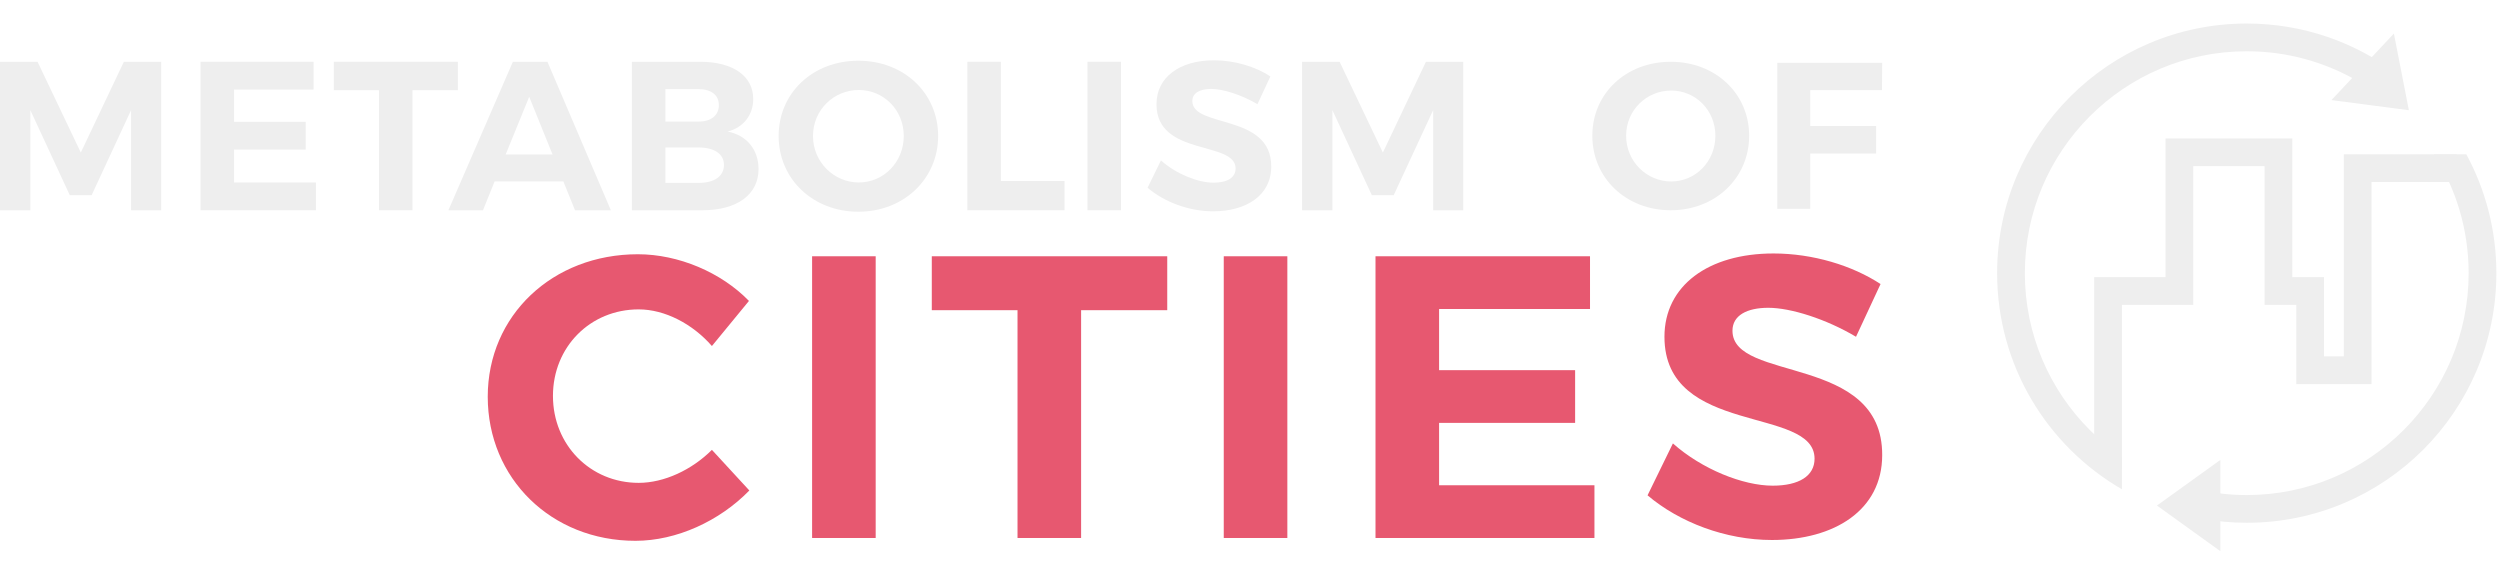
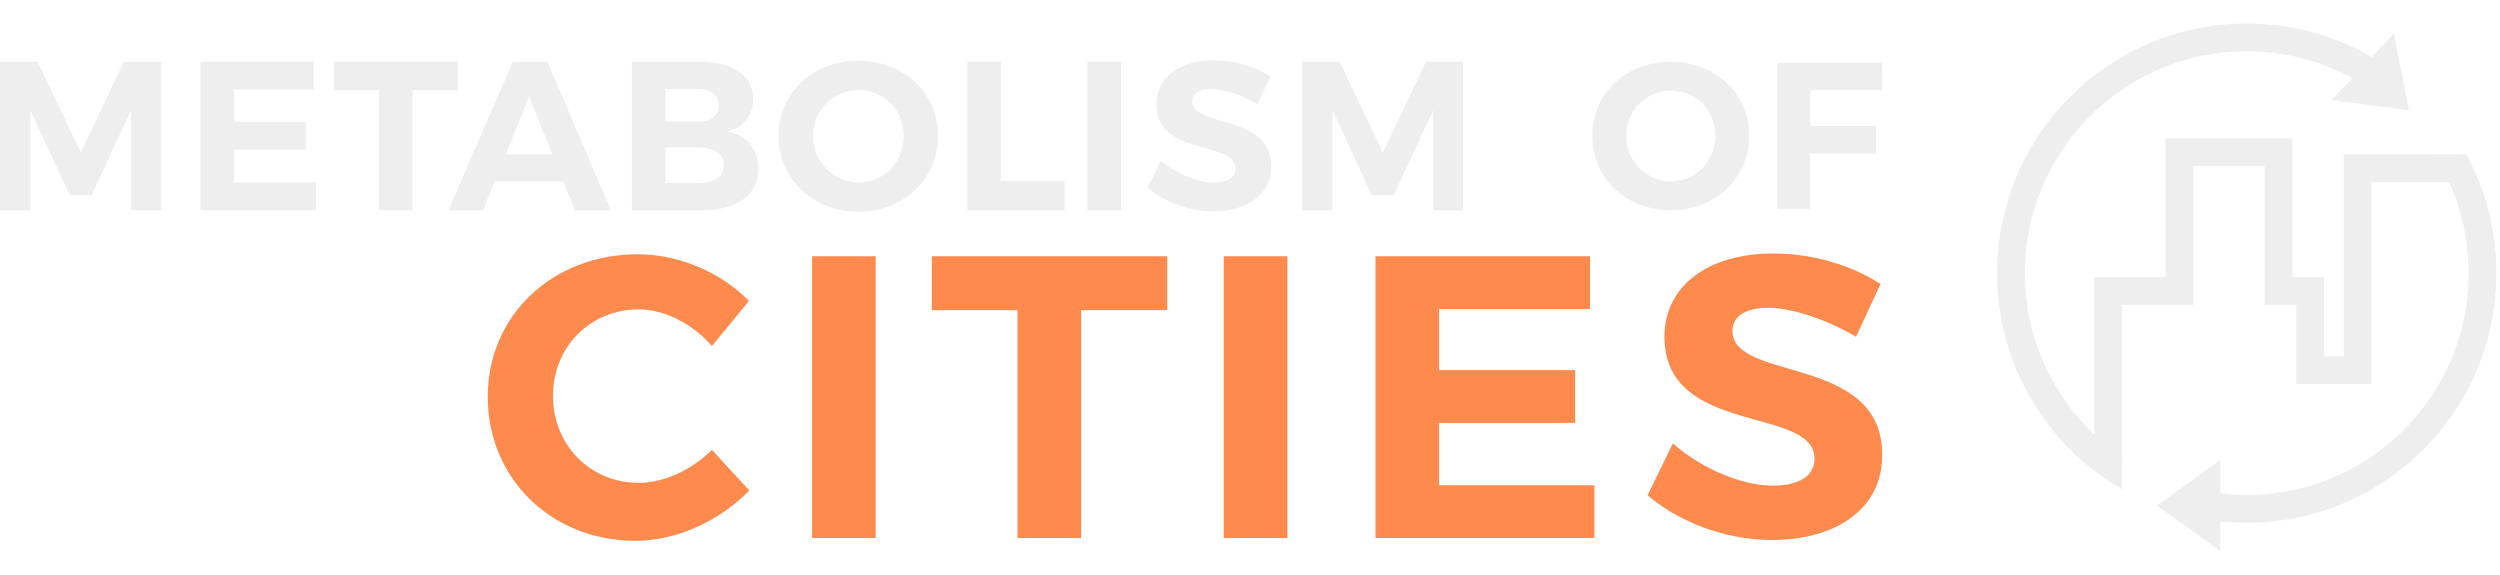
<svg xmlns="http://www.w3.org/2000/svg" version="1.1" id="svg2" xml:space="preserve" width="435" height="100" viewBox="0 0 435 100">
  <defs id="defs6" />
  <g id="g10" transform="matrix(1.333333,0,0,-1.333333,-244.3797,98.38189)">
    <path id="path14" style="fill:#eeeeee;fill-opacity:1;fill-rule:nonzero;stroke:none;stroke-width:0.063" d="m 456.578,12.544 v 25.078 l 9.308,0.002 v 18.097 h 16.545 V 37.622 h 4.137 V 27.282 h 2.585 v 26.37 h 14.737 v -5.04e-4 -3.619 h -11.118 V 23.661 h -9.824 v 10.341 h -4.136 V 52.102 H 469.505 V 34.003 h -9.307 V 12.544 h -3.62 v 0" />
    <path id="path16" style="fill:#eeeeee;fill-opacity:1;fill-rule:nonzero;stroke:none;stroke-width:0.063" d="m 447.529,38.139 c 9.3e-4,8.002 3.239,15.229 8.481,20.476 5.246,5.242 12.473,8.479 20.475,8.481 5.293,-9.2e-4 10.242,-1.425 14.507,-3.9 l 5.144,0.921 c -5.463,4.138 -12.269,6.597 -19.651,6.598 -17.992,-6.25e-4 -32.575,-14.584 -32.576,-32.575 6.2e-4,-12.057 6.554,-22.573 16.288,-28.206 v 4.265 c -1.502,1.024 -2.905,2.184 -4.188,3.466 -5.243,5.245 -8.48,12.473 -8.481,20.475 z m 57.608,15.512 h -4.206 c 2.853,-4.485 4.51,-9.798 4.511,-15.512 -6.2e-4,-8.002 -3.239,-15.229 -8.482,-20.475 -5.246,-5.243 -12.473,-8.48 -20.475,-8.482 -2.039,9.183e-4 -4.027,0.214 -5.946,0.614 V 6.116 c 1.929,-0.356 3.914,-0.552 5.946,-0.552 17.992,9.183e-4 32.575,14.583 32.576,32.575 -6.3e-4,5.616 -1.422,10.9 -3.924,15.512" />
    <path id="path18" style="fill:#eeeeee;fill-opacity:1;fill-rule:nonzero;stroke:none;stroke-width:0.063" d="M 473.039,7.813 V 1.858 l -4.137,2.978 -4.137,2.977 4.137,2.977 4.137,2.978 V 7.813" />
    <path id="path20" style="fill:#eeeeee;fill-opacity:1;fill-rule:nonzero;stroke:none;stroke-width:0.063" d="m 491.611,65.066 4.077,4.341 0.977,-5.002 0.977,-5.003 -5.054,0.662 -5.053,0.661 4.077,4.34" />
    <path id="path22" style="fill:#eeeeee;fill-opacity:1;fill-rule:nonzero;stroke:none;stroke-width:0.1" d="m 200.391,46.349 v 13.065 l -5.148,-11.1 h -2.851 l -5.149,11.1 v -13.065 h -3.958 v 19.376 h 4.9 l 5.646,-11.847 5.619,11.847 h 4.871 v -19.376 h -3.93" />
    <path id="path24" style="fill:#eeeeee;fill-opacity:1;fill-rule:nonzero;stroke:none;stroke-width:0.1" d="m 213.827,62.099 v -4.208 h 9.355 v -3.626 h -9.355 v -4.29 h 10.684 v -3.626 h -15.058 v 19.376 h 14.753 v -3.626 h -10.379" />
    <path id="path26" style="fill:#eeeeee;fill-opacity:1;fill-rule:nonzero;stroke:none;stroke-width:0.1" d="m 237.115,62.016 v -15.667 h -4.373 v 15.667 h -5.896 v 3.709 h 16.193 v -3.709 h -5.924" />
    <path id="path28" style="fill:#eeeeee;fill-opacity:1;fill-rule:nonzero;stroke:none;stroke-width:0.1" d="m 252.346,61.157 -3.072,-7.529 h 6.117 z m -4.512,-11.044 -1.521,-3.765 h -4.512 l 8.414,19.376 h 4.512 l 8.276,-19.376 h -4.679 l -1.521,3.765 h -8.969" />
    <path id="path30" style="fill:#eeeeee;fill-opacity:1;fill-rule:nonzero;stroke:none;stroke-width:0.1" d="m 270.121,49.919 h 4.319 c 2.076,0 3.321,0.859 3.321,2.354 0,1.411 -1.245,2.27 -3.321,2.27 h -4.319 z m 0,8 h 4.319 c 1.632,0 2.657,0.803 2.657,2.158 0,1.329 -1.025,2.076 -2.657,2.076 h -4.319 z m 4.539,7.806 c 4.264,0 6.92,-1.855 6.92,-4.845 0,-2.104 -1.272,-3.737 -3.348,-4.262 2.491,-0.471 4.041,-2.354 4.041,-4.899 0,-3.322 -2.796,-5.37 -7.308,-5.37 h -9.217 v 19.376 h 8.912" />
    <path id="path32" style="fill:#eeeeee;fill-opacity:1;fill-rule:nonzero;stroke:none;stroke-width:0.1" d="m 289.38,56.036 c 0,-3.404 2.74,-6.061 5.979,-6.061 3.239,0 5.868,2.657 5.868,6.061 0,3.405 -2.629,6.007 -5.868,6.007 -3.267,0 -5.979,-2.602 -5.979,-6.007 z m 16.331,0 c 0,-5.591 -4.484,-9.88 -10.408,-9.88 -5.923,0 -10.406,4.263 -10.406,9.88 0,5.646 4.483,9.827 10.406,9.827 5.924,0 10.408,-4.207 10.408,-9.827" />
    <path id="path34" style="fill:#eeeeee;fill-opacity:1;fill-rule:nonzero;stroke:none;stroke-width:0.1" d="m 322.202,50.168 v -3.82 h -12.676 v 19.376 h 4.373 v -15.557 h 8.303" />
    <path id="path36" style="fill:#eeeeee;fill-opacity:1;fill-rule:nonzero;stroke:none;stroke-width:0.1" d="m 325.201,46.349 v 19.376 h 4.373 v -19.376 h -4.373" />
    <path id="path38" style="fill:#eeeeee;fill-opacity:1;fill-rule:nonzero;stroke:none;stroke-width:0.1" d="m 349.071,63.815 -1.69,-3.626 c -2.048,1.218 -4.483,1.993 -6.033,1.993 -1.467,0 -2.464,-0.526 -2.464,-1.578 0,-3.57 10.324,-1.578 10.297,-8.553 0,-3.792 -3.294,-5.841 -7.585,-5.841 -3.183,0 -6.365,1.218 -8.553,3.072 l 1.744,3.571 c 1.993,-1.772 4.817,-2.906 6.866,-2.906 1.798,0 2.877,0.664 2.877,1.854 0,3.654 -10.324,1.523 -10.324,8.387 0,3.516 3.017,5.729 7.501,5.729 2.713,0 5.426,-0.83 7.364,-2.104" />
    <path id="path40" style="fill:#eeeeee;fill-opacity:1;fill-rule:nonzero;stroke:none;stroke-width:0.1" d="m 370.311,46.349 v 13.065 l -5.149,-11.1 h -2.851 l -5.149,11.1 v -13.065 h -3.957 v 19.376 h 4.899 l 5.646,-11.847 5.619,11.847 h 4.871 v -19.376 h -3.929" />
    <path id="path42" style="fill:#eeeeee;fill-opacity:1;fill-rule:nonzero;stroke:none;stroke-width:0.071" d="m 395.494,56.064 c 0,-3.347 2.694,-5.959 5.878,-5.959 3.184,0 5.77,2.612 5.77,5.959 0,3.347 -2.586,5.905 -5.77,5.905 -3.211,0 -5.878,-2.558 -5.878,-5.905 z m 16.056,0 c 0,-5.497 -4.408,-9.716 -10.232,-9.716 -5.824,0 -10.233,4.191 -10.233,9.716 0,5.551 4.409,9.66 10.233,9.66 5.824,0 10.232,-4.136 10.232,-9.66" />
    <path id="path44" style="fill:#eeeeee;fill-opacity:1;fill-rule:nonzero;stroke:none;stroke-width:0.071" d="M 419.521,62.023 V 57.344 h 8.6 v -3.593 h -8.6 v -7.211 h -4.3 v 19.049 h 13.688 l -0.027,-3.565 h -9.361" />
-     <path id="path46" style="fill:#e75870;fill-opacity:1;fill-rule:nonzero;stroke:none;stroke-width:0.137" d="m 281.023,34.515 -4.834,-5.884 c -2.519,2.89 -6.145,4.781 -9.557,4.781 -6.304,0 -11.187,-4.885 -11.187,-11.292 0,-6.407 4.883,-11.346 11.187,-11.346 3.308,0 6.931,1.682 9.557,4.307 l 4.885,-5.303 c -3.886,-3.993 -9.506,-6.567 -14.862,-6.567 -10.978,0 -19.277,8.142 -19.277,18.805 0,10.609 8.456,18.591 19.592,18.591 5.304,0 10.872,-2.362 14.496,-6.091" />
-     <path id="path48" style="fill:#e75870;fill-opacity:1;fill-rule:nonzero;stroke:none;stroke-width:0.137" d="M 289.264,3.579 V 40.343 h 8.297 V 3.579 h -8.297" />
-     <path id="path50" style="fill:#e75870;fill-opacity:1;fill-rule:nonzero;stroke:none;stroke-width:0.137" d="M 324.369,33.307 V 3.579 h -8.298 V 33.307 h -11.187 v 7.036 h 30.726 v -7.036 h -11.241" />
-     <path id="path52" style="fill:#e75870;fill-opacity:1;fill-rule:nonzero;stroke:none;stroke-width:0.137" d="M 342.985,3.579 V 40.343 h 8.299 V 3.579 h -8.299" />
-     <path id="path54" style="fill:#e75870;fill-opacity:1;fill-rule:nonzero;stroke:none;stroke-width:0.137" d="m 371.086,33.462 v -7.982 h 17.752 V 18.6 H 371.086 v -8.14 h 20.274 V 3.579 H 362.788 V 40.343 h 27.994 V 33.462 H 371.086" />
-     <path id="path56" style="fill:#e75870;fill-opacity:1;fill-rule:nonzero;stroke:none;stroke-width:0.137" d="m 428.697,36.719 -3.203,-6.881 c -3.886,2.312 -8.508,3.782 -11.449,3.782 -2.782,0 -4.673,-0.996 -4.673,-2.992 0,-6.776 19.589,-2.994 19.539,-16.231 0,-7.194 -6.252,-11.08 -14.391,-11.08 -6.041,0 -12.081,2.311 -16.23,5.828 l 3.309,6.776 c 3.781,-3.361 9.139,-5.515 13.025,-5.515 3.413,0 5.461,1.261 5.461,3.519 0,6.932 -19.589,2.887 -19.589,15.912 0,6.672 5.725,10.872 14.233,10.872 5.148,0 10.295,-1.575 13.97,-3.991" />
+     <path id="path46" style="fill:#ff8a4e;fill-opacity:1;fill-rule:nonzero;stroke:none;stroke-width:0.137" d="m 281.023,34.515 -4.834,-5.884 c -2.519,2.89 -6.145,4.781 -9.557,4.781 -6.304,0 -11.187,-4.885 -11.187,-11.292 0,-6.407 4.883,-11.346 11.187,-11.346 3.308,0 6.931,1.682 9.557,4.307 l 4.885,-5.303 c -3.886,-3.993 -9.506,-6.567 -14.862,-6.567 -10.978,0 -19.277,8.142 -19.277,18.805 0,10.609 8.456,18.591 19.592,18.591 5.304,0 10.872,-2.362 14.496,-6.091" />
+     <path id="path48" style="fill:#ff8a4e;fill-opacity:1;fill-rule:nonzero;stroke:none;stroke-width:0.137" d="M 289.264,3.579 V 40.343 h 8.297 V 3.579 h -8.297" />
+     <path id="path50" style="fill:#ff8a4e;fill-opacity:1;fill-rule:nonzero;stroke:none;stroke-width:0.137" d="M 324.369,33.307 V 3.579 h -8.298 V 33.307 h -11.187 v 7.036 h 30.726 v -7.036 h -11.241" />
+     <path id="path52" style="fill:#ff8a4e;fill-opacity:1;fill-rule:nonzero;stroke:none;stroke-width:0.137" d="M 342.985,3.579 V 40.343 h 8.299 V 3.579 h -8.299" />
+     <path id="path54" style="fill:#ff8a4e;fill-opacity:1;fill-rule:nonzero;stroke:none;stroke-width:0.137" d="m 371.086,33.462 v -7.982 h 17.752 V 18.6 H 371.086 v -8.14 h 20.274 V 3.579 H 362.788 V 40.343 h 27.994 V 33.462 H 371.086" />
+     <path id="path56" style="fill:#ff8a4e;fill-opacity:1;fill-rule:nonzero;stroke:none;stroke-width:0.137" d="m 428.697,36.719 -3.203,-6.881 c -3.886,2.312 -8.508,3.782 -11.449,3.782 -2.782,0 -4.673,-0.996 -4.673,-2.992 0,-6.776 19.589,-2.994 19.539,-16.231 0,-7.194 -6.252,-11.08 -14.391,-11.08 -6.041,0 -12.081,2.311 -16.23,5.828 l 3.309,6.776 c 3.781,-3.361 9.139,-5.515 13.025,-5.515 3.413,0 5.461,1.261 5.461,3.519 0,6.932 -19.589,2.887 -19.589,15.912 0,6.672 5.725,10.872 14.233,10.872 5.148,0 10.295,-1.575 13.97,-3.991" />
  </g>
</svg>
